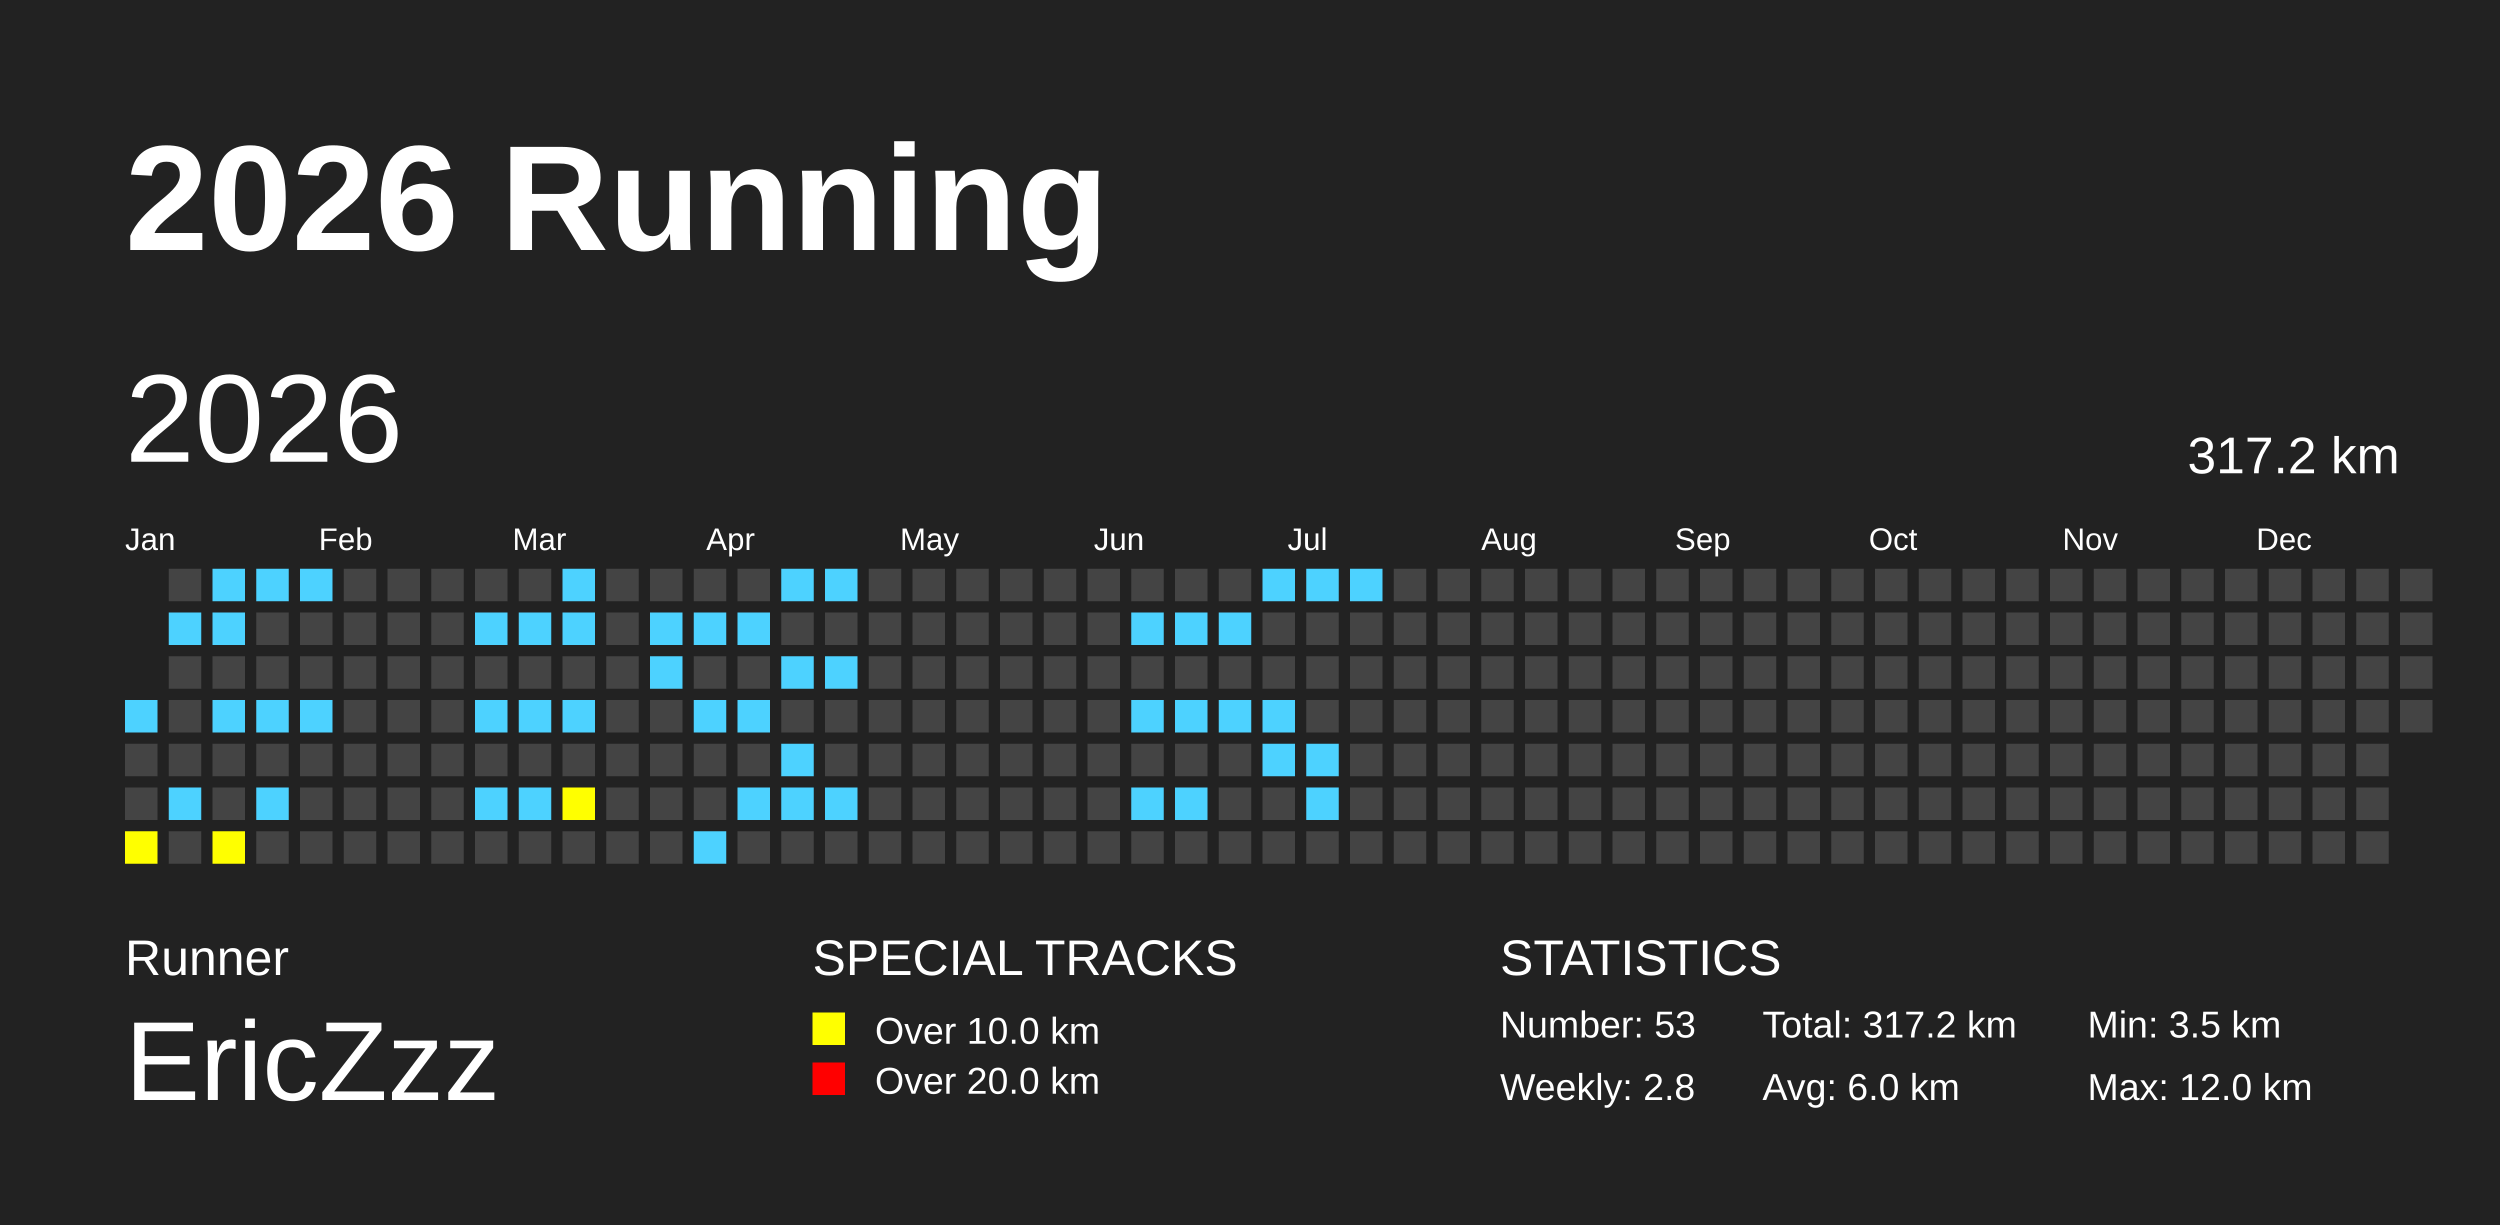
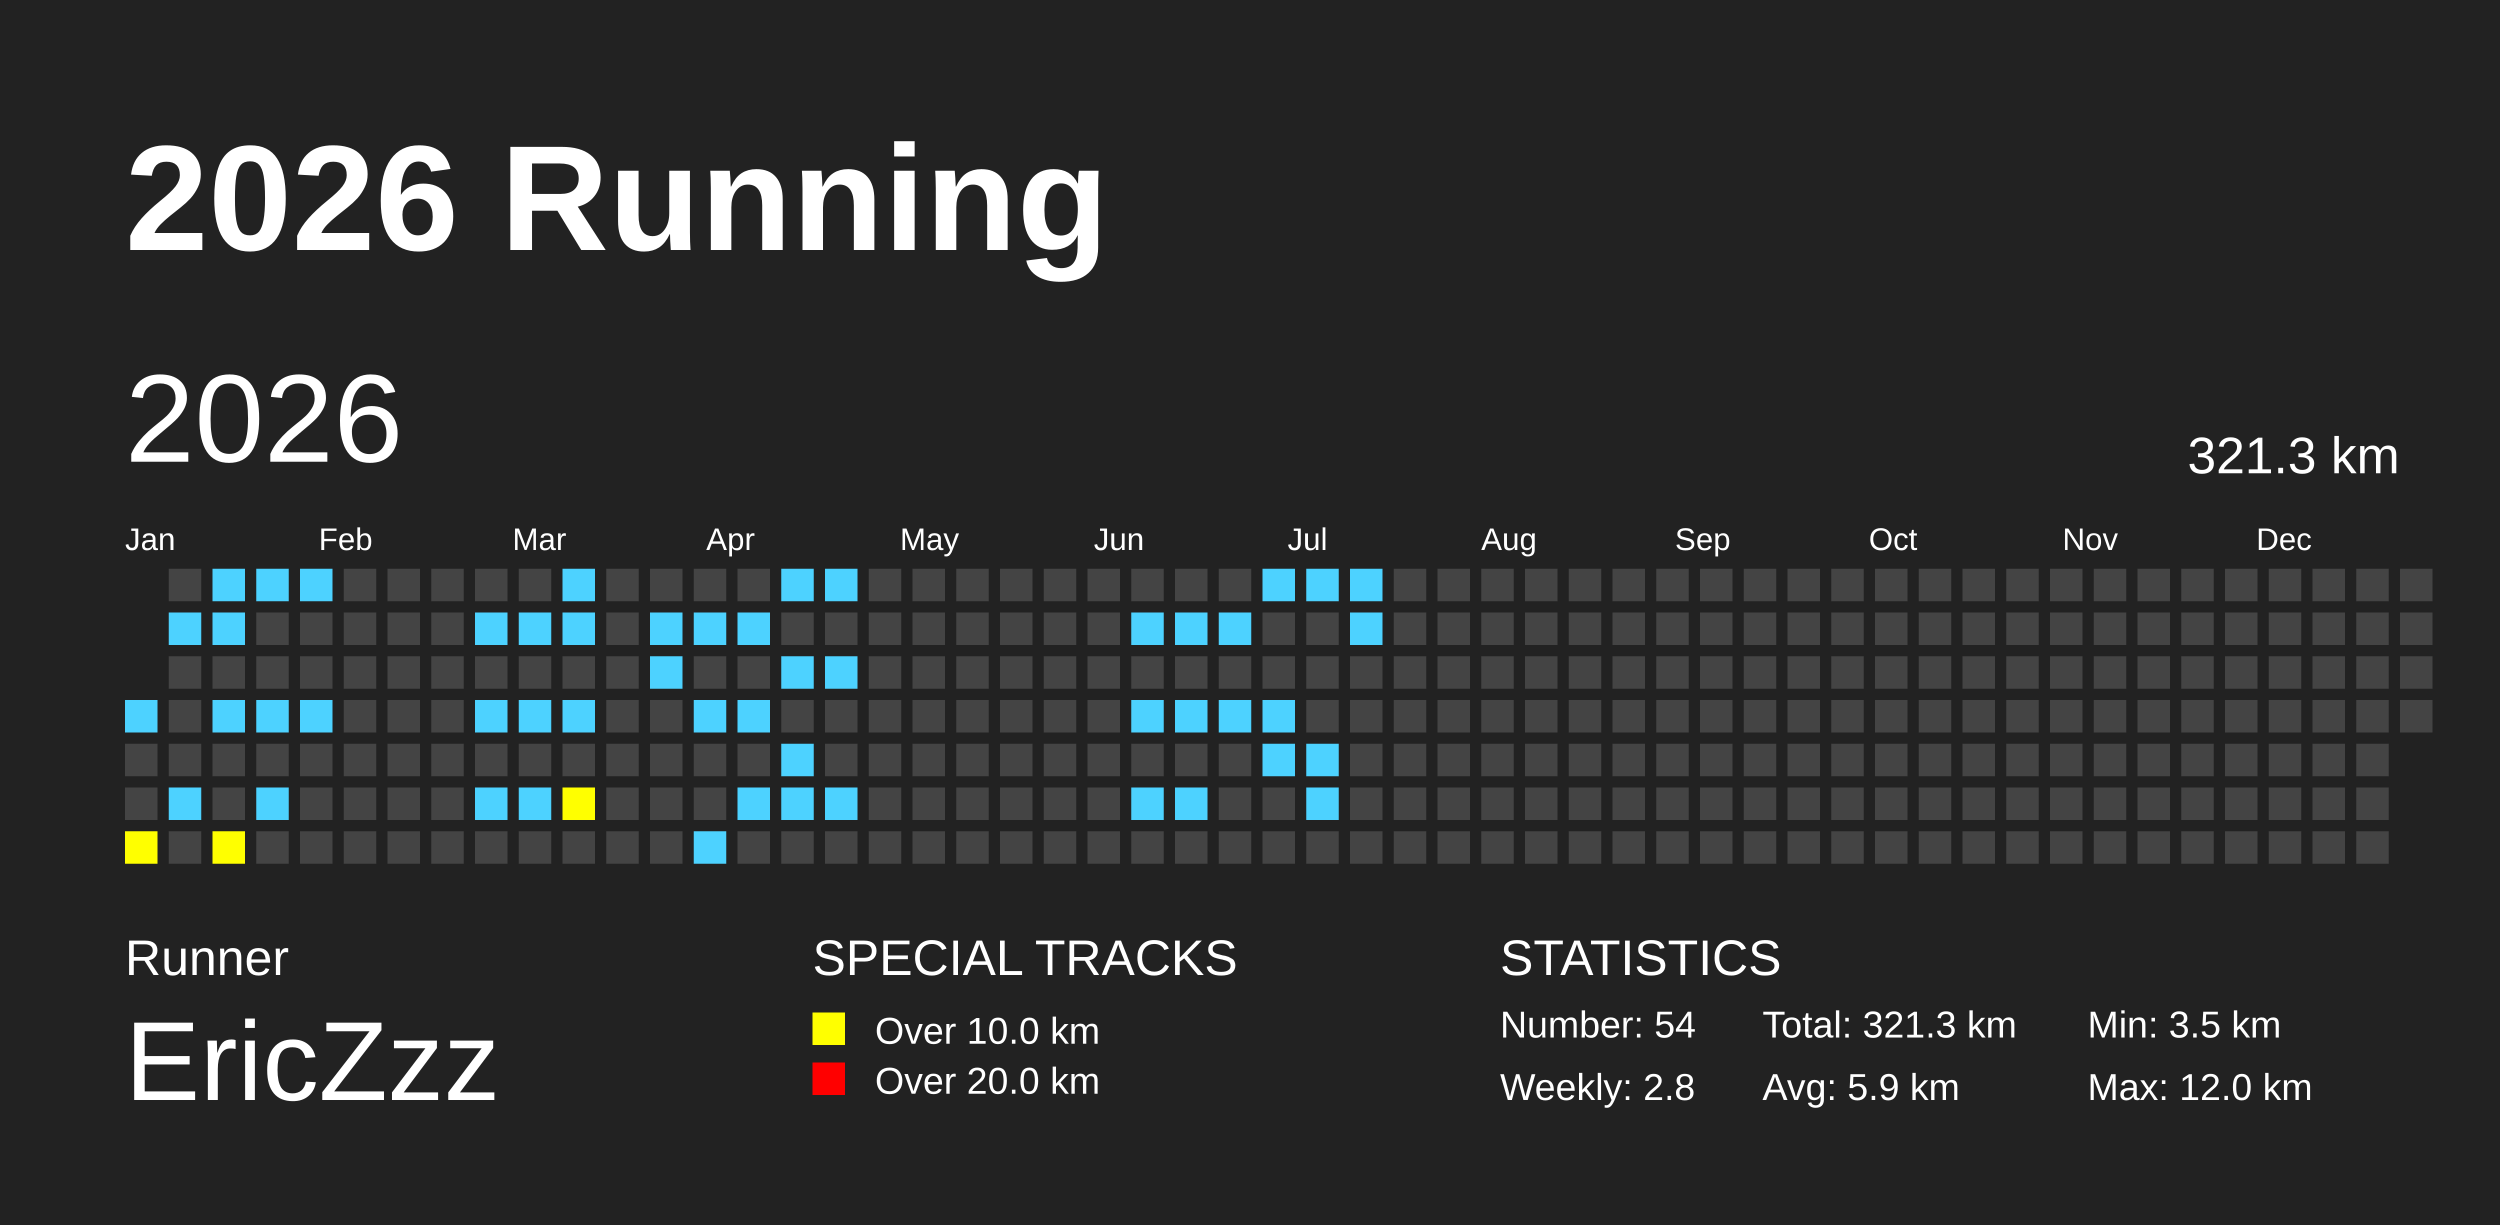
<svg xmlns="http://www.w3.org/2000/svg" baseProfile="full" height="98mm" version="1.1" viewBox="0,0,200,98" width="200mm">
  <defs />
  <rect fill="#222222" height="98" width="200" x="0" y="0" />
  <text fill="#FFFFFF" style="font-size:12px; font-family:Arial; font-weight:bold;" x="10" y="20">2026 Running</text>
  <text fill="#FFFFFF" style="font-size:4px; font-family:Arial" x="10" y="78">Runner</text>
  <text fill="#FFFFFF" style="font-size:9px; font-family:Arial" x="10" y="88">EricZzz</text>
  <text fill="#FFFFFF" style="font-size:4px; font-family:Arial" x="65" y="78">SPECIAL TRACKS</text>
  <rect fill="yellow" height="2.6" width="2.6" x="65" y="81" />
  <text fill="#FFFFFF" style="font-size:3px; font-family:Arial" x="70" y="83.5">Over 10.0 km</text>
  <rect fill="red" height="2.6" width="2.6" x="65" y="85" />
  <text fill="#FFFFFF" style="font-size:3px; font-family:Arial" x="70" y="87.5">Over 20.0 km</text>
  <text fill="#FFFFFF" style="font-size:4px; font-family:Arial" x="120" y="78">STATISTICS</text>
-   <text fill="#FFFFFF" style="font-size:3px; font-family:Arial" x="120" y="83">Number: 53</text>
+   <text fill="#FFFFFF" style="font-size:3px; font-family:Arial" x="120" y="83">Number: 54</text>
  <text fill="#FFFFFF" style="font-size:3px; font-family:Arial" x="120" y="88">Weekly: 2.8</text>
-   <text fill="#FFFFFF" style="font-size:3px; font-family:Arial" x="141" y="83">Total: 317.2 km</text>
-   <text fill="#FFFFFF" style="font-size:3px; font-family:Arial" x="141" y="88">Avg: 6.0 km</text>
+   <text fill="#FFFFFF" style="font-size:3px; font-family:Arial" x="141" y="83">Total: 321.3 km</text>
+   <text fill="#FFFFFF" style="font-size:3px; font-family:Arial" x="141" y="88">Avg: 5.9 km</text>
  <text fill="#FFFFFF" style="font-size:3px; font-family:Arial" x="167" y="83">Min: 3.5 km</text>
  <text fill="#FFFFFF" style="font-size:3px; font-family:Arial" x="167" y="88">Max: 12.0 km</text>
  <text dominant-baseline="hanging" fill="#FFFFFF" style="font-size:10.0px; font-family:Arial;" x="10" y="30">2026</text>
-   <text dominant-baseline="hanging" fill="#FFFFFF" style="font-size:4.125px; font-family:Arial;" x="175" y="35">317.2 km</text>
+   <text dominant-baseline="hanging" fill="#FFFFFF" style="font-size:4.125px; font-family:Arial;" x="175" y="35">321.3 km</text>
  <text fill="#FFFFFF" style="font-size:2.5px; font-family:Arial" x="10.0" y="44">Jan</text>
  <text fill="#FFFFFF" style="font-size:2.5px; font-family:Arial" x="25.5" y="44">Feb</text>
  <text fill="#FFFFFF" style="font-size:2.5px; font-family:Arial" x="41.0" y="44">Mar</text>
  <text fill="#FFFFFF" style="font-size:2.5px; font-family:Arial" x="56.5" y="44">Apr</text>
  <text fill="#FFFFFF" style="font-size:2.5px; font-family:Arial" x="72.0" y="44">May</text>
  <text fill="#FFFFFF" style="font-size:2.5px; font-family:Arial" x="87.5" y="44">Jun</text>
  <text fill="#FFFFFF" style="font-size:2.5px; font-family:Arial" x="103.0" y="44">Jul</text>
  <text fill="#FFFFFF" style="font-size:2.5px; font-family:Arial" x="118.5" y="44">Aug</text>
  <text fill="#FFFFFF" style="font-size:2.5px; font-family:Arial" x="134.0" y="44">Sep</text>
  <text fill="#FFFFFF" style="font-size:2.5px; font-family:Arial" x="149.5" y="44">Oct</text>
  <text fill="#FFFFFF" style="font-size:2.5px; font-family:Arial" x="165.0" y="44">Nov</text>
  <text fill="#FFFFFF" style="font-size:2.5px; font-family:Arial" x="180.5" y="44">Dec</text>
  <rect fill="#4DD2FF" height="2.6" width="2.6" x="10.0" y="56.0" />
  <rect fill="#444444" height="2.6" width="2.6" x="10.0" y="59.5" />
  <rect fill="#444444" height="2.6" width="2.6" x="10.0" y="63.0" />
  <rect fill="yellow" height="2.6" width="2.6" x="10.0" y="66.5" />
  <rect fill="#444444" height="2.6" width="2.6" x="13.5" y="45.5" />
  <rect fill="#4DD2FF" height="2.6" width="2.6" x="13.5" y="49.0" />
  <rect fill="#444444" height="2.6" width="2.6" x="13.5" y="52.5" />
  <rect fill="#444444" height="2.6" width="2.6" x="13.5" y="56.0" />
  <rect fill="#444444" height="2.6" width="2.6" x="13.5" y="59.5" />
  <rect fill="#4DD2FF" height="2.6" width="2.6" x="13.5" y="63.0" />
  <rect fill="#444444" height="2.6" width="2.6" x="13.5" y="66.5" />
  <rect fill="#4DD2FF" height="2.6" width="2.6" x="17.0" y="45.5" />
  <rect fill="#4DD2FF" height="2.6" width="2.6" x="17.0" y="49.0" />
  <rect fill="#444444" height="2.6" width="2.6" x="17.0" y="52.5" />
  <rect fill="#4DD2FF" height="2.6" width="2.6" x="17.0" y="56.0" />
  <rect fill="#444444" height="2.6" width="2.6" x="17.0" y="59.5" />
  <rect fill="#444444" height="2.6" width="2.6" x="17.0" y="63.0" />
  <rect fill="yellow" height="2.6" width="2.6" x="17.0" y="66.5" />
  <rect fill="#4DD2FF" height="2.6" width="2.6" x="20.5" y="45.5" />
  <rect fill="#444444" height="2.6" width="2.6" x="20.5" y="49.0" />
  <rect fill="#444444" height="2.6" width="2.6" x="20.5" y="52.5" />
  <rect fill="#4DD2FF" height="2.6" width="2.6" x="20.5" y="56.0" />
  <rect fill="#444444" height="2.6" width="2.6" x="20.5" y="59.5" />
  <rect fill="#4DD2FF" height="2.6" width="2.6" x="20.5" y="63.0" />
  <rect fill="#444444" height="2.6" width="2.6" x="20.5" y="66.5" />
  <rect fill="#4DD2FF" height="2.6" width="2.6" x="24.0" y="45.5" />
  <rect fill="#444444" height="2.6" width="2.6" x="24.0" y="49.0" />
  <rect fill="#444444" height="2.6" width="2.6" x="24.0" y="52.5" />
  <rect fill="#4DD2FF" height="2.6" width="2.6" x="24.0" y="56.0" />
  <rect fill="#444444" height="2.6" width="2.6" x="24.0" y="59.5" />
  <rect fill="#444444" height="2.6" width="2.6" x="24.0" y="63.0" />
  <rect fill="#444444" height="2.6" width="2.6" x="24.0" y="66.5" />
  <rect fill="#444444" height="2.6" width="2.6" x="27.5" y="45.5" />
  <rect fill="#444444" height="2.6" width="2.6" x="27.5" y="49.0" />
  <rect fill="#444444" height="2.6" width="2.6" x="27.5" y="52.5" />
  <rect fill="#444444" height="2.6" width="2.6" x="27.5" y="56.0" />
  <rect fill="#444444" height="2.6" width="2.6" x="27.5" y="59.5" />
  <rect fill="#444444" height="2.6" width="2.6" x="27.5" y="63.0" />
  <rect fill="#444444" height="2.6" width="2.6" x="27.5" y="66.5" />
  <rect fill="#444444" height="2.6" width="2.6" x="31.0" y="45.5" />
  <rect fill="#444444" height="2.6" width="2.6" x="31.0" y="49.0" />
  <rect fill="#444444" height="2.6" width="2.6" x="31.0" y="52.5" />
  <rect fill="#444444" height="2.6" width="2.6" x="31.0" y="56.0" />
  <rect fill="#444444" height="2.6" width="2.6" x="31.0" y="59.5" />
  <rect fill="#444444" height="2.6" width="2.6" x="31.0" y="63.0" />
  <rect fill="#444444" height="2.6" width="2.6" x="31.0" y="66.5" />
  <rect fill="#444444" height="2.6" width="2.6" x="34.5" y="45.5" />
  <rect fill="#444444" height="2.6" width="2.6" x="34.5" y="49.0" />
  <rect fill="#444444" height="2.6" width="2.6" x="34.5" y="52.5" />
  <rect fill="#444444" height="2.6" width="2.6" x="34.5" y="56.0" />
  <rect fill="#444444" height="2.6" width="2.6" x="34.5" y="59.5" />
  <rect fill="#444444" height="2.6" width="2.6" x="34.5" y="63.0" />
  <rect fill="#444444" height="2.6" width="2.6" x="34.5" y="66.5" />
  <rect fill="#444444" height="2.6" width="2.6" x="38.0" y="45.5" />
  <rect fill="#4DD2FF" height="2.6" width="2.6" x="38.0" y="49.0" />
  <rect fill="#444444" height="2.6" width="2.6" x="38.0" y="52.5" />
  <rect fill="#4DD2FF" height="2.6" width="2.6" x="38.0" y="56.0" />
  <rect fill="#444444" height="2.6" width="2.6" x="38.0" y="59.5" />
  <rect fill="#4DD2FF" height="2.6" width="2.6" x="38.0" y="63.0" />
  <rect fill="#444444" height="2.6" width="2.6" x="38.0" y="66.5" />
  <rect fill="#444444" height="2.6" width="2.6" x="41.5" y="45.5" />
  <rect fill="#4DD2FF" height="2.6" width="2.6" x="41.5" y="49.0" />
  <rect fill="#444444" height="2.6" width="2.6" x="41.5" y="52.5" />
  <rect fill="#4DD2FF" height="2.6" width="2.6" x="41.5" y="56.0" />
  <rect fill="#444444" height="2.6" width="2.6" x="41.5" y="59.5" />
  <rect fill="#4DD2FF" height="2.6" width="2.6" x="41.5" y="63.0" />
  <rect fill="#444444" height="2.6" width="2.6" x="41.5" y="66.5" />
  <rect fill="#4DD2FF" height="2.6" width="2.6" x="45.0" y="45.5" />
  <rect fill="#4DD2FF" height="2.6" width="2.6" x="45.0" y="49.0" />
  <rect fill="#444444" height="2.6" width="2.6" x="45.0" y="52.5" />
  <rect fill="#4DD2FF" height="2.6" width="2.6" x="45.0" y="56.0" />
  <rect fill="#444444" height="2.6" width="2.6" x="45.0" y="59.5" />
  <rect fill="yellow" height="2.6" width="2.6" x="45.0" y="63.0" />
  <rect fill="#444444" height="2.6" width="2.6" x="45.0" y="66.5" />
  <rect fill="#444444" height="2.6" width="2.6" x="48.5" y="45.5" />
  <rect fill="#444444" height="2.6" width="2.6" x="48.5" y="49.0" />
  <rect fill="#444444" height="2.6" width="2.6" x="48.5" y="52.5" />
  <rect fill="#444444" height="2.6" width="2.6" x="48.5" y="56.0" />
  <rect fill="#444444" height="2.6" width="2.6" x="48.5" y="59.5" />
  <rect fill="#444444" height="2.6" width="2.6" x="48.5" y="63.0" />
  <rect fill="#444444" height="2.6" width="2.6" x="48.5" y="66.5" />
  <rect fill="#444444" height="2.6" width="2.6" x="52.0" y="45.5" />
  <rect fill="#4DD2FF" height="2.6" width="2.6" x="52.0" y="49.0" />
  <rect fill="#4DD2FF" height="2.6" width="2.6" x="52.0" y="52.5" />
  <rect fill="#444444" height="2.6" width="2.6" x="52.0" y="56.0" />
  <rect fill="#444444" height="2.6" width="2.6" x="52.0" y="59.5" />
  <rect fill="#444444" height="2.6" width="2.6" x="52.0" y="63.0" />
  <rect fill="#444444" height="2.6" width="2.6" x="52.0" y="66.5" />
  <rect fill="#444444" height="2.6" width="2.6" x="55.5" y="45.5" />
  <rect fill="#4DD2FF" height="2.6" width="2.6" x="55.5" y="49.0" />
  <rect fill="#444444" height="2.6" width="2.6" x="55.5" y="52.5" />
  <rect fill="#4DD2FF" height="2.6" width="2.6" x="55.5" y="56.0" />
  <rect fill="#444444" height="2.6" width="2.6" x="55.5" y="59.5" />
  <rect fill="#444444" height="2.6" width="2.6" x="55.5" y="63.0" />
  <rect fill="#4DD2FF" height="2.6" width="2.6" x="55.5" y="66.5" />
  <rect fill="#444444" height="2.6" width="2.6" x="59.0" y="45.5" />
  <rect fill="#4DD2FF" height="2.6" width="2.6" x="59.0" y="49.0" />
  <rect fill="#444444" height="2.6" width="2.6" x="59.0" y="52.5" />
  <rect fill="#4DD2FF" height="2.6" width="2.6" x="59.0" y="56.0" />
  <rect fill="#444444" height="2.6" width="2.6" x="59.0" y="59.5" />
  <rect fill="#4DD2FF" height="2.6" width="2.6" x="59.0" y="63.0" />
  <rect fill="#444444" height="2.6" width="2.6" x="59.0" y="66.5" />
  <rect fill="#4DD2FF" height="2.6" width="2.6" x="62.5" y="45.5" />
  <rect fill="#444444" height="2.6" width="2.6" x="62.5" y="49.0" />
  <rect fill="#4DD2FF" height="2.6" width="2.6" x="62.5" y="52.5" />
  <rect fill="#444444" height="2.6" width="2.6" x="62.5" y="56.0" />
  <rect fill="#4DD2FF" height="2.6" width="2.6" x="62.5" y="59.5" />
  <rect fill="#4DD2FF" height="2.6" width="2.6" x="62.5" y="63.0" />
  <rect fill="#444444" height="2.6" width="2.6" x="62.5" y="66.5" />
  <rect fill="#4DD2FF" height="2.6" width="2.6" x="66.0" y="45.5" />
  <rect fill="#444444" height="2.6" width="2.6" x="66.0" y="49.0" />
  <rect fill="#4DD2FF" height="2.6" width="2.6" x="66.0" y="52.5" />
  <rect fill="#444444" height="2.6" width="2.6" x="66.0" y="56.0" />
  <rect fill="#444444" height="2.6" width="2.6" x="66.0" y="59.5" />
  <rect fill="#4DD2FF" height="2.6" width="2.6" x="66.0" y="63.0" />
  <rect fill="#444444" height="2.6" width="2.6" x="66.0" y="66.5" />
  <rect fill="#444444" height="2.6" width="2.6" x="69.5" y="45.5" />
  <rect fill="#444444" height="2.6" width="2.6" x="69.5" y="49.0" />
  <rect fill="#444444" height="2.6" width="2.6" x="69.5" y="52.5" />
  <rect fill="#444444" height="2.6" width="2.6" x="69.5" y="56.0" />
  <rect fill="#444444" height="2.6" width="2.6" x="69.5" y="59.5" />
  <rect fill="#444444" height="2.6" width="2.6" x="69.5" y="63.0" />
  <rect fill="#444444" height="2.6" width="2.6" x="69.5" y="66.5" />
  <rect fill="#444444" height="2.6" width="2.6" x="73.0" y="45.5" />
  <rect fill="#444444" height="2.6" width="2.6" x="73.0" y="49.0" />
  <rect fill="#444444" height="2.6" width="2.6" x="73.0" y="52.5" />
  <rect fill="#444444" height="2.6" width="2.6" x="73.0" y="56.0" />
  <rect fill="#444444" height="2.6" width="2.6" x="73.0" y="59.5" />
  <rect fill="#444444" height="2.6" width="2.6" x="73.0" y="63.0" />
  <rect fill="#444444" height="2.6" width="2.6" x="73.0" y="66.5" />
  <rect fill="#444444" height="2.6" width="2.6" x="76.5" y="45.5" />
  <rect fill="#444444" height="2.6" width="2.6" x="76.5" y="49.0" />
  <rect fill="#444444" height="2.6" width="2.6" x="76.5" y="52.5" />
  <rect fill="#444444" height="2.6" width="2.6" x="76.5" y="56.0" />
  <rect fill="#444444" height="2.6" width="2.6" x="76.5" y="59.5" />
  <rect fill="#444444" height="2.6" width="2.6" x="76.5" y="63.0" />
  <rect fill="#444444" height="2.6" width="2.6" x="76.5" y="66.5" />
  <rect fill="#444444" height="2.6" width="2.6" x="80.0" y="45.5" />
  <rect fill="#444444" height="2.6" width="2.6" x="80.0" y="49.0" />
  <rect fill="#444444" height="2.6" width="2.6" x="80.0" y="52.5" />
  <rect fill="#444444" height="2.6" width="2.6" x="80.0" y="56.0" />
  <rect fill="#444444" height="2.6" width="2.6" x="80.0" y="59.5" />
  <rect fill="#444444" height="2.6" width="2.6" x="80.0" y="63.0" />
  <rect fill="#444444" height="2.6" width="2.6" x="80.0" y="66.5" />
  <rect fill="#444444" height="2.6" width="2.6" x="83.5" y="45.5" />
  <rect fill="#444444" height="2.6" width="2.6" x="83.5" y="49.0" />
  <rect fill="#444444" height="2.6" width="2.6" x="83.5" y="52.5" />
  <rect fill="#444444" height="2.6" width="2.6" x="83.5" y="56.0" />
  <rect fill="#444444" height="2.6" width="2.6" x="83.5" y="59.5" />
  <rect fill="#444444" height="2.6" width="2.6" x="83.5" y="63.0" />
  <rect fill="#444444" height="2.6" width="2.6" x="83.5" y="66.5" />
  <rect fill="#444444" height="2.6" width="2.6" x="87.0" y="45.5" />
  <rect fill="#444444" height="2.6" width="2.6" x="87.0" y="49.0" />
  <rect fill="#444444" height="2.6" width="2.6" x="87.0" y="52.5" />
  <rect fill="#444444" height="2.6" width="2.6" x="87.0" y="56.0" />
  <rect fill="#444444" height="2.6" width="2.6" x="87.0" y="59.5" />
  <rect fill="#444444" height="2.6" width="2.6" x="87.0" y="63.0" />
  <rect fill="#444444" height="2.6" width="2.6" x="87.0" y="66.5" />
  <rect fill="#444444" height="2.6" width="2.6" x="90.5" y="45.5" />
  <rect fill="#4DD2FF" height="2.6" width="2.6" x="90.5" y="49.0" />
  <rect fill="#444444" height="2.6" width="2.6" x="90.5" y="52.5" />
  <rect fill="#4DD2FF" height="2.6" width="2.6" x="90.5" y="56.0" />
  <rect fill="#444444" height="2.6" width="2.6" x="90.5" y="59.5" />
  <rect fill="#4DD2FF" height="2.6" width="2.6" x="90.5" y="63.0" />
  <rect fill="#444444" height="2.6" width="2.6" x="90.5" y="66.5" />
  <rect fill="#444444" height="2.6" width="2.6" x="94.0" y="45.5" />
  <rect fill="#4DD2FF" height="2.6" width="2.6" x="94.0" y="49.0" />
  <rect fill="#444444" height="2.6" width="2.6" x="94.0" y="52.5" />
  <rect fill="#4DD2FF" height="2.6" width="2.6" x="94.0" y="56.0" />
  <rect fill="#444444" height="2.6" width="2.6" x="94.0" y="59.5" />
  <rect fill="#4DD2FF" height="2.6" width="2.6" x="94.0" y="63.0" />
  <rect fill="#444444" height="2.6" width="2.6" x="94.0" y="66.5" />
  <rect fill="#444444" height="2.6" width="2.6" x="97.5" y="45.5" />
  <rect fill="#4DD2FF" height="2.6" width="2.6" x="97.5" y="49.0" />
  <rect fill="#444444" height="2.6" width="2.6" x="97.5" y="52.5" />
  <rect fill="#4DD2FF" height="2.6" width="2.6" x="97.5" y="56.0" />
  <rect fill="#444444" height="2.6" width="2.6" x="97.5" y="59.5" />
  <rect fill="#444444" height="2.6" width="2.6" x="97.5" y="63.0" />
  <rect fill="#444444" height="2.6" width="2.6" x="97.5" y="66.5" />
  <rect fill="#4DD2FF" height="2.6" width="2.6" x="101.0" y="45.5" />
  <rect fill="#444444" height="2.6" width="2.6" x="101.0" y="49.0" />
  <rect fill="#444444" height="2.6" width="2.6" x="101.0" y="52.5" />
  <rect fill="#4DD2FF" height="2.6" width="2.6" x="101.0" y="56.0" />
  <rect fill="#4DD2FF" height="2.6" width="2.6" x="101.0" y="59.5" />
  <rect fill="#444444" height="2.6" width="2.6" x="101.0" y="63.0" />
  <rect fill="#444444" height="2.6" width="2.6" x="101.0" y="66.5" />
  <rect fill="#4DD2FF" height="2.6" width="2.6" x="104.5" y="45.5" />
  <rect fill="#444444" height="2.6" width="2.6" x="104.5" y="49.0" />
  <rect fill="#444444" height="2.6" width="2.6" x="104.5" y="52.5" />
  <rect fill="#444444" height="2.6" width="2.6" x="104.5" y="56.0" />
  <rect fill="#4DD2FF" height="2.6" width="2.6" x="104.5" y="59.5" />
  <rect fill="#4DD2FF" height="2.6" width="2.6" x="104.5" y="63.0" />
  <rect fill="#444444" height="2.6" width="2.6" x="104.5" y="66.5" />
  <rect fill="#4DD2FF" height="2.6" width="2.6" x="108.0" y="45.5" />
-   <rect fill="#444444" height="2.6" width="2.6" x="108.0" y="49.0" />
+   <rect fill="#4DD2FF" height="2.6" width="2.6" x="108.0" y="49.0" />
  <rect fill="#444444" height="2.6" width="2.6" x="108.0" y="52.5" />
  <rect fill="#444444" height="2.6" width="2.6" x="108.0" y="56.0" />
  <rect fill="#444444" height="2.6" width="2.6" x="108.0" y="59.5" />
  <rect fill="#444444" height="2.6" width="2.6" x="108.0" y="63.0" />
  <rect fill="#444444" height="2.6" width="2.6" x="108.0" y="66.5" />
  <rect fill="#444444" height="2.6" width="2.6" x="111.5" y="45.5" />
  <rect fill="#444444" height="2.6" width="2.6" x="111.5" y="49.0" />
  <rect fill="#444444" height="2.6" width="2.6" x="111.5" y="52.5" />
  <rect fill="#444444" height="2.6" width="2.6" x="111.5" y="56.0" />
  <rect fill="#444444" height="2.6" width="2.6" x="111.5" y="59.5" />
  <rect fill="#444444" height="2.6" width="2.6" x="111.5" y="63.0" />
  <rect fill="#444444" height="2.6" width="2.6" x="111.5" y="66.5" />
  <rect fill="#444444" height="2.6" width="2.6" x="115.0" y="45.5" />
  <rect fill="#444444" height="2.6" width="2.6" x="115.0" y="49.0" />
  <rect fill="#444444" height="2.6" width="2.6" x="115.0" y="52.5" />
  <rect fill="#444444" height="2.6" width="2.6" x="115.0" y="56.0" />
  <rect fill="#444444" height="2.6" width="2.6" x="115.0" y="59.5" />
  <rect fill="#444444" height="2.6" width="2.6" x="115.0" y="63.0" />
  <rect fill="#444444" height="2.6" width="2.6" x="115.0" y="66.5" />
  <rect fill="#444444" height="2.6" width="2.6" x="118.5" y="45.5" />
  <rect fill="#444444" height="2.6" width="2.6" x="118.5" y="49.0" />
  <rect fill="#444444" height="2.6" width="2.6" x="118.5" y="52.5" />
  <rect fill="#444444" height="2.6" width="2.6" x="118.5" y="56.0" />
  <rect fill="#444444" height="2.6" width="2.6" x="118.5" y="59.5" />
  <rect fill="#444444" height="2.6" width="2.6" x="118.5" y="63.0" />
  <rect fill="#444444" height="2.6" width="2.6" x="118.5" y="66.5" />
  <rect fill="#444444" height="2.6" width="2.6" x="122.0" y="45.5" />
  <rect fill="#444444" height="2.6" width="2.6" x="122.0" y="49.0" />
  <rect fill="#444444" height="2.6" width="2.6" x="122.0" y="52.5" />
  <rect fill="#444444" height="2.6" width="2.6" x="122.0" y="56.0" />
  <rect fill="#444444" height="2.6" width="2.6" x="122.0" y="59.5" />
  <rect fill="#444444" height="2.6" width="2.6" x="122.0" y="63.0" />
  <rect fill="#444444" height="2.6" width="2.6" x="122.0" y="66.5" />
  <rect fill="#444444" height="2.6" width="2.6" x="125.5" y="45.5" />
  <rect fill="#444444" height="2.6" width="2.6" x="125.5" y="49.0" />
  <rect fill="#444444" height="2.6" width="2.6" x="125.5" y="52.5" />
  <rect fill="#444444" height="2.6" width="2.6" x="125.5" y="56.0" />
  <rect fill="#444444" height="2.6" width="2.6" x="125.5" y="59.5" />
  <rect fill="#444444" height="2.6" width="2.6" x="125.5" y="63.0" />
  <rect fill="#444444" height="2.6" width="2.6" x="125.5" y="66.5" />
  <rect fill="#444444" height="2.6" width="2.6" x="129.0" y="45.5" />
  <rect fill="#444444" height="2.6" width="2.6" x="129.0" y="49.0" />
  <rect fill="#444444" height="2.6" width="2.6" x="129.0" y="52.5" />
  <rect fill="#444444" height="2.6" width="2.6" x="129.0" y="56.0" />
  <rect fill="#444444" height="2.6" width="2.6" x="129.0" y="59.5" />
  <rect fill="#444444" height="2.6" width="2.6" x="129.0" y="63.0" />
  <rect fill="#444444" height="2.6" width="2.6" x="129.0" y="66.5" />
  <rect fill="#444444" height="2.6" width="2.6" x="132.5" y="45.5" />
  <rect fill="#444444" height="2.6" width="2.6" x="132.5" y="49.0" />
  <rect fill="#444444" height="2.6" width="2.6" x="132.5" y="52.5" />
  <rect fill="#444444" height="2.6" width="2.6" x="132.5" y="56.0" />
  <rect fill="#444444" height="2.6" width="2.6" x="132.5" y="59.5" />
  <rect fill="#444444" height="2.6" width="2.6" x="132.5" y="63.0" />
  <rect fill="#444444" height="2.6" width="2.6" x="132.5" y="66.5" />
  <rect fill="#444444" height="2.6" width="2.6" x="136.0" y="45.5" />
  <rect fill="#444444" height="2.6" width="2.6" x="136.0" y="49.0" />
  <rect fill="#444444" height="2.6" width="2.6" x="136.0" y="52.5" />
  <rect fill="#444444" height="2.6" width="2.6" x="136.0" y="56.0" />
  <rect fill="#444444" height="2.6" width="2.6" x="136.0" y="59.5" />
  <rect fill="#444444" height="2.6" width="2.6" x="136.0" y="63.0" />
  <rect fill="#444444" height="2.6" width="2.6" x="136.0" y="66.5" />
  <rect fill="#444444" height="2.6" width="2.6" x="139.5" y="45.5" />
  <rect fill="#444444" height="2.6" width="2.6" x="139.5" y="49.0" />
  <rect fill="#444444" height="2.6" width="2.6" x="139.5" y="52.5" />
  <rect fill="#444444" height="2.6" width="2.6" x="139.5" y="56.0" />
  <rect fill="#444444" height="2.6" width="2.6" x="139.5" y="59.5" />
  <rect fill="#444444" height="2.6" width="2.6" x="139.5" y="63.0" />
  <rect fill="#444444" height="2.6" width="2.6" x="139.5" y="66.5" />
  <rect fill="#444444" height="2.6" width="2.6" x="143.0" y="45.5" />
  <rect fill="#444444" height="2.6" width="2.6" x="143.0" y="49.0" />
  <rect fill="#444444" height="2.6" width="2.6" x="143.0" y="52.5" />
  <rect fill="#444444" height="2.6" width="2.6" x="143.0" y="56.0" />
  <rect fill="#444444" height="2.6" width="2.6" x="143.0" y="59.5" />
  <rect fill="#444444" height="2.6" width="2.6" x="143.0" y="63.0" />
  <rect fill="#444444" height="2.6" width="2.6" x="143.0" y="66.5" />
  <rect fill="#444444" height="2.6" width="2.6" x="146.5" y="45.5" />
  <rect fill="#444444" height="2.6" width="2.6" x="146.5" y="49.0" />
  <rect fill="#444444" height="2.6" width="2.6" x="146.5" y="52.5" />
  <rect fill="#444444" height="2.6" width="2.6" x="146.5" y="56.0" />
  <rect fill="#444444" height="2.6" width="2.6" x="146.5" y="59.5" />
  <rect fill="#444444" height="2.6" width="2.6" x="146.5" y="63.0" />
  <rect fill="#444444" height="2.6" width="2.6" x="146.5" y="66.5" />
  <rect fill="#444444" height="2.6" width="2.6" x="150.0" y="45.5" />
  <rect fill="#444444" height="2.6" width="2.6" x="150.0" y="49.0" />
  <rect fill="#444444" height="2.6" width="2.6" x="150.0" y="52.5" />
  <rect fill="#444444" height="2.6" width="2.6" x="150.0" y="56.0" />
  <rect fill="#444444" height="2.6" width="2.6" x="150.0" y="59.5" />
  <rect fill="#444444" height="2.6" width="2.6" x="150.0" y="63.0" />
  <rect fill="#444444" height="2.6" width="2.6" x="150.0" y="66.5" />
  <rect fill="#444444" height="2.6" width="2.6" x="153.5" y="45.5" />
  <rect fill="#444444" height="2.6" width="2.6" x="153.5" y="49.0" />
  <rect fill="#444444" height="2.6" width="2.6" x="153.5" y="52.5" />
  <rect fill="#444444" height="2.6" width="2.6" x="153.5" y="56.0" />
  <rect fill="#444444" height="2.6" width="2.6" x="153.5" y="59.5" />
  <rect fill="#444444" height="2.6" width="2.6" x="153.5" y="63.0" />
  <rect fill="#444444" height="2.6" width="2.6" x="153.5" y="66.5" />
  <rect fill="#444444" height="2.6" width="2.6" x="157.0" y="45.5" />
  <rect fill="#444444" height="2.6" width="2.6" x="157.0" y="49.0" />
  <rect fill="#444444" height="2.6" width="2.6" x="157.0" y="52.5" />
  <rect fill="#444444" height="2.6" width="2.6" x="157.0" y="56.0" />
  <rect fill="#444444" height="2.6" width="2.6" x="157.0" y="59.5" />
  <rect fill="#444444" height="2.6" width="2.6" x="157.0" y="63.0" />
  <rect fill="#444444" height="2.6" width="2.6" x="157.0" y="66.5" />
  <rect fill="#444444" height="2.6" width="2.6" x="160.5" y="45.5" />
  <rect fill="#444444" height="2.6" width="2.6" x="160.5" y="49.0" />
  <rect fill="#444444" height="2.6" width="2.6" x="160.5" y="52.5" />
  <rect fill="#444444" height="2.6" width="2.6" x="160.5" y="56.0" />
  <rect fill="#444444" height="2.6" width="2.6" x="160.5" y="59.5" />
  <rect fill="#444444" height="2.6" width="2.6" x="160.5" y="63.0" />
  <rect fill="#444444" height="2.6" width="2.6" x="160.5" y="66.5" />
  <rect fill="#444444" height="2.6" width="2.6" x="164.0" y="45.5" />
  <rect fill="#444444" height="2.6" width="2.6" x="164.0" y="49.0" />
  <rect fill="#444444" height="2.6" width="2.6" x="164.0" y="52.5" />
  <rect fill="#444444" height="2.6" width="2.6" x="164.0" y="56.0" />
  <rect fill="#444444" height="2.6" width="2.6" x="164.0" y="59.5" />
  <rect fill="#444444" height="2.6" width="2.6" x="164.0" y="63.0" />
  <rect fill="#444444" height="2.6" width="2.6" x="164.0" y="66.5" />
  <rect fill="#444444" height="2.6" width="2.6" x="167.5" y="45.5" />
  <rect fill="#444444" height="2.6" width="2.6" x="167.5" y="49.0" />
  <rect fill="#444444" height="2.6" width="2.6" x="167.5" y="52.5" />
  <rect fill="#444444" height="2.6" width="2.6" x="167.5" y="56.0" />
  <rect fill="#444444" height="2.6" width="2.6" x="167.5" y="59.5" />
  <rect fill="#444444" height="2.6" width="2.6" x="167.5" y="63.0" />
  <rect fill="#444444" height="2.6" width="2.6" x="167.5" y="66.5" />
  <rect fill="#444444" height="2.6" width="2.6" x="171.0" y="45.5" />
  <rect fill="#444444" height="2.6" width="2.6" x="171.0" y="49.0" />
  <rect fill="#444444" height="2.6" width="2.6" x="171.0" y="52.5" />
  <rect fill="#444444" height="2.6" width="2.6" x="171.0" y="56.0" />
  <rect fill="#444444" height="2.6" width="2.6" x="171.0" y="59.5" />
  <rect fill="#444444" height="2.6" width="2.6" x="171.0" y="63.0" />
  <rect fill="#444444" height="2.6" width="2.6" x="171.0" y="66.5" />
  <rect fill="#444444" height="2.6" width="2.6" x="174.5" y="45.5" />
  <rect fill="#444444" height="2.6" width="2.6" x="174.5" y="49.0" />
  <rect fill="#444444" height="2.6" width="2.6" x="174.5" y="52.5" />
  <rect fill="#444444" height="2.6" width="2.6" x="174.5" y="56.0" />
  <rect fill="#444444" height="2.6" width="2.6" x="174.5" y="59.5" />
  <rect fill="#444444" height="2.6" width="2.6" x="174.5" y="63.0" />
  <rect fill="#444444" height="2.6" width="2.6" x="174.5" y="66.5" />
  <rect fill="#444444" height="2.6" width="2.6" x="178.0" y="45.5" />
  <rect fill="#444444" height="2.6" width="2.6" x="178.0" y="49.0" />
  <rect fill="#444444" height="2.6" width="2.6" x="178.0" y="52.5" />
  <rect fill="#444444" height="2.6" width="2.6" x="178.0" y="56.0" />
  <rect fill="#444444" height="2.6" width="2.6" x="178.0" y="59.5" />
  <rect fill="#444444" height="2.6" width="2.6" x="178.0" y="63.0" />
  <rect fill="#444444" height="2.6" width="2.6" x="178.0" y="66.5" />
  <rect fill="#444444" height="2.6" width="2.6" x="181.5" y="45.5" />
  <rect fill="#444444" height="2.6" width="2.6" x="181.5" y="49.0" />
  <rect fill="#444444" height="2.6" width="2.6" x="181.5" y="52.5" />
  <rect fill="#444444" height="2.6" width="2.6" x="181.5" y="56.0" />
  <rect fill="#444444" height="2.6" width="2.6" x="181.5" y="59.5" />
  <rect fill="#444444" height="2.6" width="2.6" x="181.5" y="63.0" />
  <rect fill="#444444" height="2.6" width="2.6" x="181.5" y="66.5" />
  <rect fill="#444444" height="2.6" width="2.6" x="185.0" y="45.5" />
  <rect fill="#444444" height="2.6" width="2.6" x="185.0" y="49.0" />
  <rect fill="#444444" height="2.6" width="2.6" x="185.0" y="52.5" />
  <rect fill="#444444" height="2.6" width="2.6" x="185.0" y="56.0" />
  <rect fill="#444444" height="2.6" width="2.6" x="185.0" y="59.5" />
  <rect fill="#444444" height="2.6" width="2.6" x="185.0" y="63.0" />
  <rect fill="#444444" height="2.6" width="2.6" x="185.0" y="66.5" />
  <rect fill="#444444" height="2.6" width="2.6" x="188.5" y="45.5" />
  <rect fill="#444444" height="2.6" width="2.6" x="188.5" y="49.0" />
  <rect fill="#444444" height="2.6" width="2.6" x="188.5" y="52.5" />
  <rect fill="#444444" height="2.6" width="2.6" x="188.5" y="56.0" />
  <rect fill="#444444" height="2.6" width="2.6" x="188.5" y="59.5" />
  <rect fill="#444444" height="2.6" width="2.6" x="188.5" y="63.0" />
  <rect fill="#444444" height="2.6" width="2.6" x="188.5" y="66.5" />
  <rect fill="#444444" height="2.6" width="2.6" x="192.0" y="45.5" />
  <rect fill="#444444" height="2.6" width="2.6" x="192.0" y="49.0" />
  <rect fill="#444444" height="2.6" width="2.6" x="192.0" y="52.5" />
  <rect fill="#444444" height="2.6" width="2.6" x="192.0" y="56.0" />
</svg>
